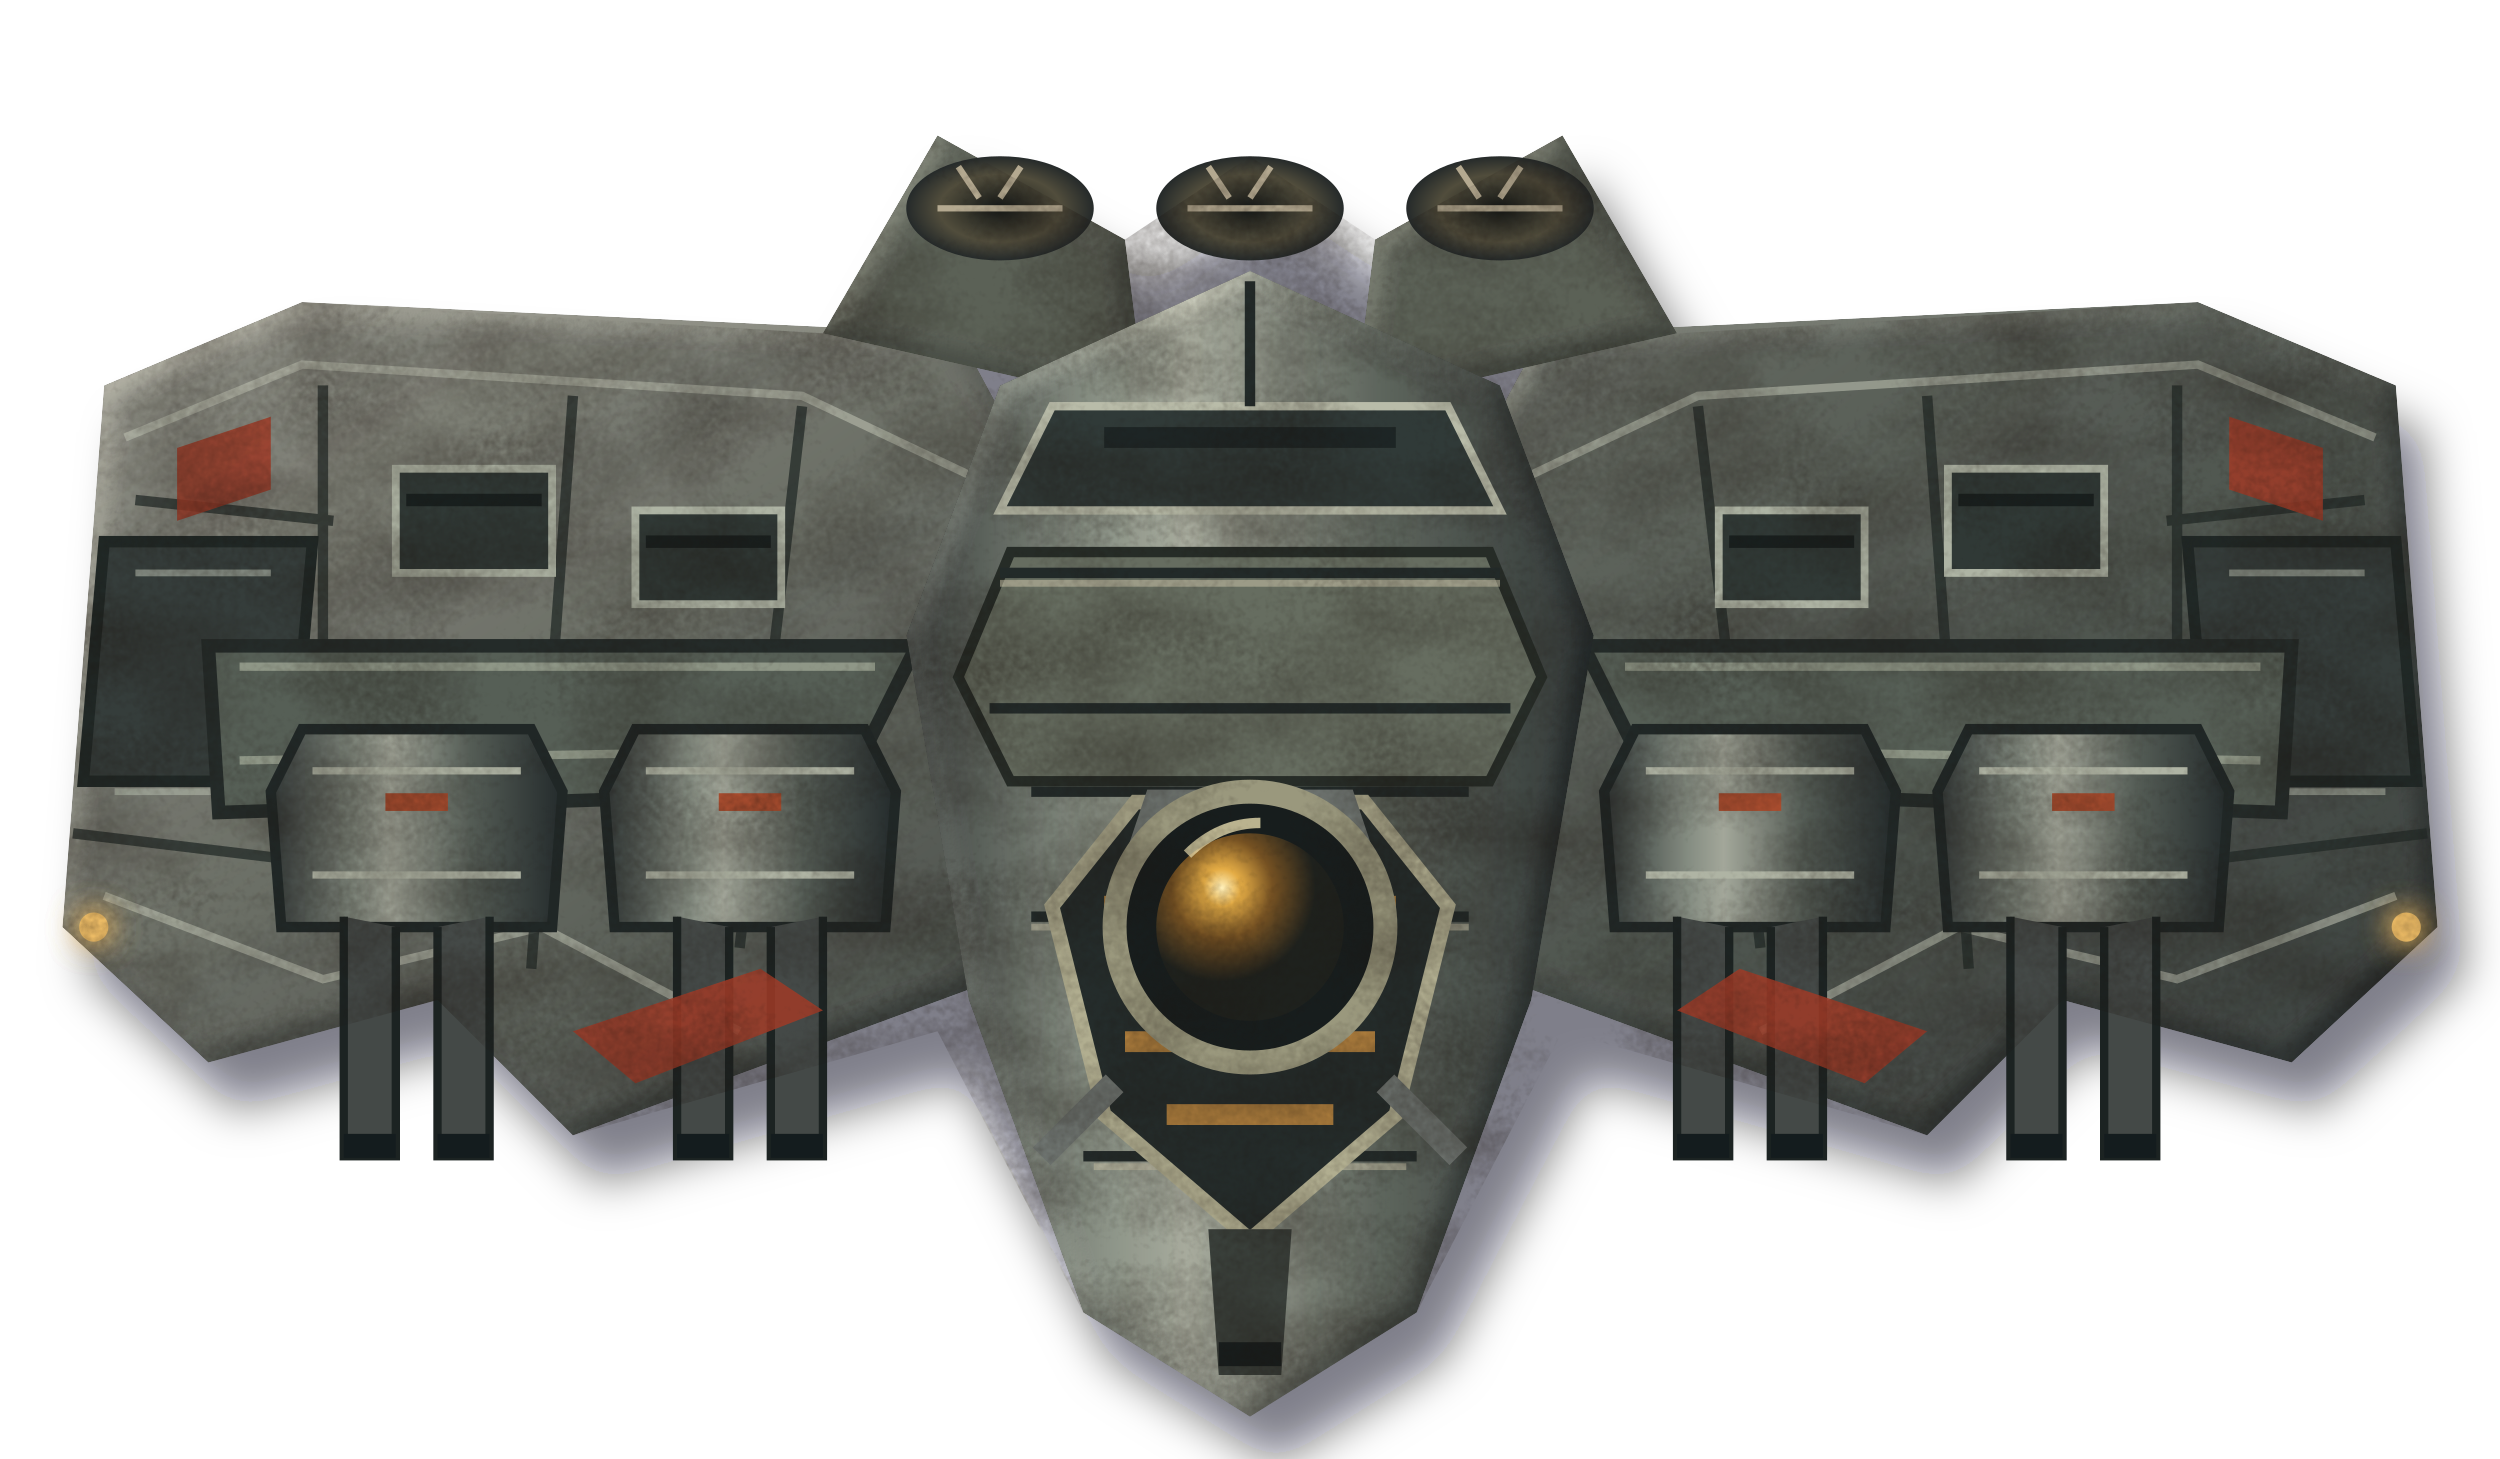
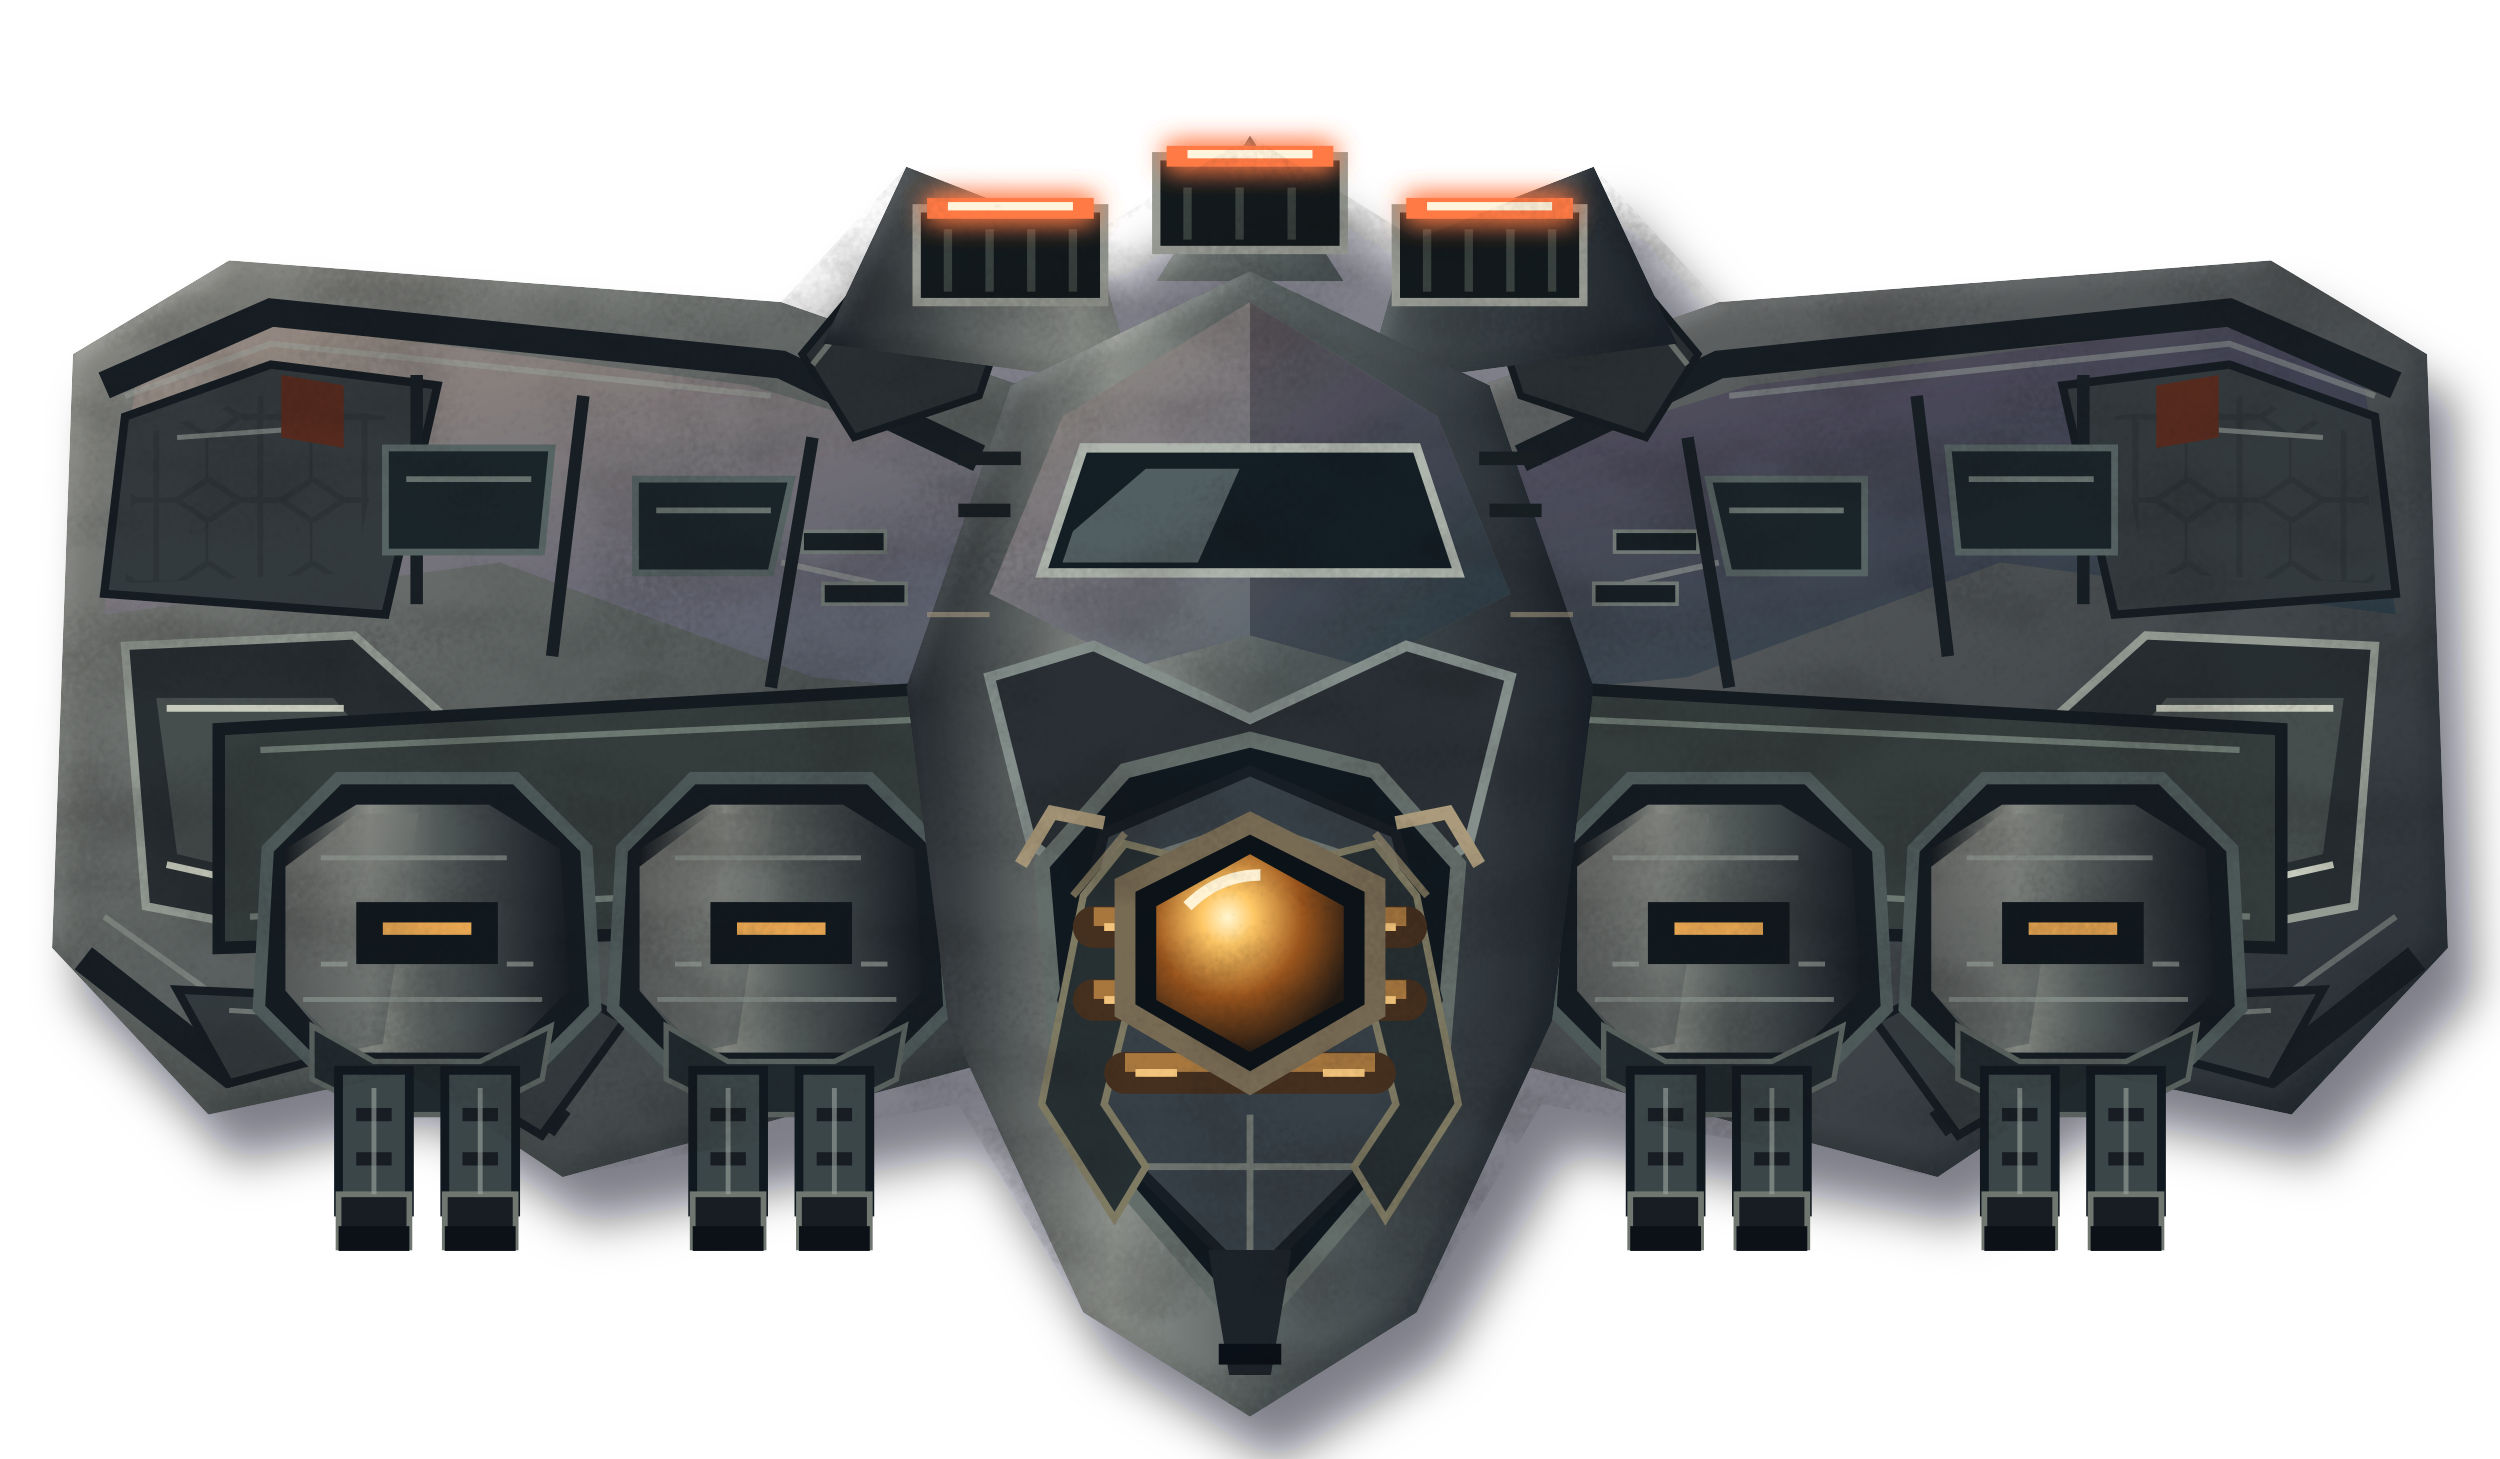
<svg xmlns="http://www.w3.org/2000/svg" xmlns:xlink="http://www.w3.org/1999/xlink" width="240" height="140" viewBox="0 0 240 140">
  <defs>
-     <filter id="bevel" x="-5%" y="-5%" width="110%" height="110%" color-interpolation-filters="sRGB">
+     <filter id="hull" x="-5%" y="-5%" width="110%" height="110%" color-interpolation-filters="sRGB">
      <feGaussianBlur in="SourceAlpha" stdDeviation="1.1" result="height" />
-       <feDiffuseLighting in="height" surfaceScale="2.6" diffuseConstant="1.18" lighting-color="#fff" result="diffuse">
-         <feDistantLight azimuth="225" elevation="52" />
+       <feDiffuseLighting in="height" surfaceScale="2.4" diffuseConstant="1.22" lighting-color="#fff" result="diffuse">
+         <feDistantLight azimuth="225" elevation="54" />
      </feDiffuseLighting>
-       <feSpecularLighting in="height" surfaceScale="2.6" specularConstant=".75" specularExponent="18" lighting-color="#fff4df" result="specular">
-         <feDistantLight azimuth="225" elevation="44" />
+       <feSpecularLighting in="height" surfaceScale="2.4" specularConstant=".95" specularExponent="30" lighting-color="#f4f9ff" result="specular">
+         <feDistantLight azimuth="225" elevation="40" />
+       </feSpecularLighting>
+       <feSpecularLighting in="height" surfaceScale="2.4" specularConstant=".5" specularExponent="14" lighting-color="#7fc4ff" result="rim">
+         <feDistantLight azimuth="30" elevation="24" />
      </feSpecularLighting>
      <feComposite in="SourceGraphic" in2="diffuse" operator="arithmetic" k1="1" result="lit" />
-       <feComposite in="specular" in2="SourceAlpha" operator="in" result="gloss" />
-       <feComposite in="gloss" in2="lit" operator="arithmetic" k2=".38" k3="1" result="shaded" />
+       <feComposite in="specular" in2="rim" operator="arithmetic" k2="1" k3=".55" result="gloss0" />
+       <feComposite in="gloss0" in2="SourceAlpha" operator="in" result="gloss" />
+       <feComposite in="gloss" in2="lit" operator="arithmetic" k2=".42" k3="1" result="shaded" />
      <feComposite in="shaded" in2="SourceAlpha" operator="in" />
    </filter>
-     <filter id="grime" x="0" y="0" width="100%" height="100%" color-interpolation-filters="sRGB">
-       <feTurbulence type="fractalNoise" baseFrequency=".07 .12" numOctaves="3" seed="33" result="mottle" />
-       <feTurbulence type="fractalNoise" baseFrequency="1.4" numOctaves="2" seed="5" result="grain" />
-       <feComposite in="mottle" in2="grain" operator="arithmetic" k2=".7" k3=".3" />
-       <feColorMatrix type="matrix" values="0 0 0 0 .1  0 0 0 0 .07  0 0 0 0 .05  -1.6 0 0 0 1.05" />
+     <filter id="wear" x="0" y="0" width="100%" height="100%" color-interpolation-filters="sRGB">
+       <feTurbulence type="fractalNoise" baseFrequency=".07 .12" numOctaves="3" seed="43" result="mottle" />
+       <feTurbulence type="fractalNoise" baseFrequency="1.6" numOctaves="2" seed="9" result="grain" />
+       <feComposite in="mottle" in2="grain" operator="arithmetic" k2=".75" k3=".25" />
+       <feColorMatrix type="matrix" values="0 0 0 0 .06  0 0 0 0 .05  0 0 0 0 .05  -1.7 0 0 0 1.02" />
      <feComposite in2="SourceAlpha" operator="in" />
    </filter>
    <filter id="shadow" x="-20%" y="-20%" width="140%" height="150%">
      <feGaussianBlur in="SourceAlpha" stdDeviation="2.2" />
      <feOffset dx="2.5" dy="4.5" result="blur" />
-       <feFlood flood-color="#02070d" flood-opacity=".5" />
+       <feFlood flood-color="#01050b" flood-opacity=".5" />
      <feComposite in2="blur" operator="in" />
    </filter>
    <filter id="glow" x="-200%" y="-200%" width="500%" height="500%">
-       <feGaussianBlur stdDeviation="1.5" result="halo" />
+       <feGaussianBlur stdDeviation="1.3" result="halo" />
      <feMerge>
        <feMergeNode in="halo" />
        <feMergeNode in="halo" />
        <feMergeNode in="SourceGraphic" />
      </feMerge>
    </filter>
-     <linearGradient id="wingL" x1="0" y1="0" x2=".9" y2="1">
-       <stop stop-color="#898980" />
-       <stop offset=".5" stop-color="#60645d" />
-       <stop offset="1" stop-color="#373e3b" />
+     <linearGradient id="wingL" x1="0" y1="0" x2="1" y2="1">
+       <stop stop-color="#82817b" />
+       <stop offset=".45" stop-color="#565b59" />
+       <stop offset="1" stop-color="#272d30" />
    </linearGradient>
    <linearGradient id="wingR" x1="0" y1="0" x2="1" y2="1">
-       <stop stop-color="#62665f" />
-       <stop offset=".5" stop-color="#464d48" />
-       <stop offset="1" stop-color="#2d3333" />
+       <stop stop-color="#656664" />
+       <stop offset=".55" stop-color="#424648" />
+       <stop offset="1" stop-color="#1c232a" />
    </linearGradient>
-     <linearGradient id="body" x1="0" x2="1">
-       <stop stop-color="#303635" />
-       <stop offset=".29" stop-color="#858d82" />
-       <stop offset=".41" stop-color="#a3a79a" />
-       <stop offset=".68" stop-color="#555d56" />
-       <stop offset="1" stop-color="#242b2c" />
+     <linearGradient id="facetL" x1="0" y1="0" x2="1" y2="1">
+       <stop stop-color="#92918a" />
+       <stop offset="1" stop-color="#4a5355" />
    </linearGradient>
-     <radialGradient id="nozzle">
-       <stop stop-color="#131716" />
-       <stop offset=".65" stop-color="#514d3c" />
-       <stop offset="1" stop-color="#252a2a" />
-     </radialGradient>
-     <radialGradient id="laser" cx=".35" cy=".29">
-       <stop stop-color="#fff0ba" />
-       <stop offset=".2" stop-color="#e4ac45" />
-       <stop offset=".54" stop-color="#755122" />
-       <stop offset="1" stop-color="#1e211d" />
+     <linearGradient id="facetR" x1="0" y1="0" x2="1" y2="1">
+       <stop stop-color="#505252" />
+       <stop offset="1" stop-color="#222930" />
+     </linearGradient>
+     <linearGradient id="spine" x1="0" x2="1">
+       <stop stop-color="#161b20" />
+       <stop offset=".3" stop-color="#888b85" />
+       <stop offset=".53" stop-color="#535b5a" />
+       <stop offset="1" stop-color="#161c23" />
+     </linearGradient>
+     <linearGradient id="film" x1="0" y1="0" x2="1" y2="1">
+       <stop stop-color="#ff8a5c" />
+       <stop offset=".5" stop-color="#9b6bff" />
+       <stop offset="1" stop-color="#3fd0d8" />
+     </linearGradient>
+     <radialGradient id="eye" cx=".38" cy=".32" r=".7">
+       <stop stop-color="#fff6d0" />
+       <stop offset=".2" stop-color="#ffc866" />
+       <stop offset=".58" stop-color="#9a541c" />
+       <stop offset="1" stop-color="#231a13" />
    </radialGradient>
    <g id="airframe">
-       <path d="M90 13 108 23 120 15 132 23 150 13 161 32 211 29 230 37 234 89 220 102 198 96 185 109 150 99 136 126 120 136 104 126 90 99 55 109 42 96 20 102 6 89 10 37 29 29 79 32Z" />
+       <path d="M120 136 104 126 92 106 54 113 39 103 20 107 5 91 7 34 22 25 75 29 87 16 104 23 120 13 136 23 153 16 165 29 218 25 233 34 235 91 220 107 201 103 186 113 148 106 136 126Z" />
    </g>
    <g id="battery">
-       <path d="M-11 -10 11 -10 14-4 13 9 -13 9 -14-4Z" fill="url(#body)" stroke="#202726" stroke-width="1" />
-       <path d="M-10-6H10M-10 4h20" stroke="#afb4a4" stroke-width=".7" />
-       <path d="M-7 8v23h5V9 M2 9v22h5V8" fill="#444947" stroke="#1c2322" stroke-width=".8" />
-       <path d="M-7 30h5 M2 30h5" stroke="#141c1e" stroke-width="2.3" />
-       <path d="M-3-3h6" stroke="#a84c2e" stroke-width="1.7" />
+       <path d="M-18-10-10-18 10-18 18-10 19 8 10 17-10 17-19 8Z" fill="#141c22" stroke="#4e5a5a" stroke-width="1.4" />
+       <path d="M-16-10-8-15 7-15 15-10 16 6 9 13-9 13-16 6Z" fill="url(#spine)" />
+       <path d="M-16-8-8-14-1-14-5 12-10 13-16 6Z" fill="url(#facetL)" opacity=".65" />
+       <path d="M-12-9H9 M-14 7H13" stroke="#8d9691" stroke-width=".55" opacity=".65" />
+       <path d="M-13 10-6 14 6 14 14 10 13 16 5 20-5 20-13 16Z" fill="#20292d" stroke="#59625f" stroke-width=".6" />
+       <path d="M-10 15h8v16h-8Z M2 15h8v16H2Z" fill="#3b4648" stroke="#111920" stroke-width="1" />
+       <path d="M-8 20h4 M4 20h4 M-8 25h4 M4 25h4" stroke="#171d22" stroke-width="1.5" />
+       <path d="M-10 29h8v6h-8Z M2 29h8v6H2Z" fill="#171d22" stroke="#6f7770" stroke-width=".65" />
+       <path d="M-10 34h8 M2 34h8" stroke="#0c1117" stroke-width="2.8" />
+       <path d="M-8-4h16v7H-8Z" fill="#11191e" />
+       <path d="M-5-1h10" stroke="#e8a752" stroke-width="1.4" />
+       <path d="M-12 3h3 M9 3h3 M-6 17v12 M6 17v12" stroke="#9da7a0" stroke-width=".55" opacity=".6" />
    </g>
+     <pattern id="ram" width="10" height="8" patternUnits="userSpaceOnUse">
+       <path d="M0 2 3 0h4l3 2v4L7 8H3L0 6 M5 0v8" fill="none" stroke="#0b1218" stroke-width=".55" opacity=".65" />
+     </pattern>
  </defs>
  <use href="#airframe" xlink:href="#airframe" filter="url(#shadow)" />
-   <g filter="url(#bevel)">
-     <path d="M92 32 29 29 10 37 6 89 20 102 42 96 55 109 93 95 113 71Z" fill="url(#wingL)" />
-     <path d="M148 32 211 29 230 37 234 89 220 102 198 96 185 109 147 95 127 71Z" fill="url(#wingR)" />
+   <g filter="url(#hull)">
+     <path d="M98 37 75 29 22 25 7 34 5 91 20 107 39 103 54 113 95 102 114 67Z" fill="url(#wingL)" />
+     <path d="M142 37 165 29 218 25 233 34 235 91 220 107 201 103 186 113 145 102 126 67Z" fill="url(#wingR)" />
  </g>
-   <path d="M12 42 29 35 77 38 96 47 M228 42 211 35 163 38 144 47 M10 86l21 8 21-5 19 10 M230 86l-21 8-21-5-19 10" fill="none" stroke="#c1c5b5" stroke-width=".8" opacity=".55" />
-   <path d="M31 37v51 M209 37v51 M55 38l-4 55 M185 38l4 55 M77 39 71 91 M163 39l6 52 M13 48l19 2 M227 48l-19 2 M7 80l25 3 M233 80l-25 3" fill="none" stroke="#222a27" stroke-width="1" opacity=".75" />
-   <path d="M10 52h20l-2 23H8Z M230 52h-20l2 23h20Z" fill="#353d3b" stroke="#202826" stroke-width="1.1" />
-   <path d="M13 55h13 M227 55h-13 M11 76h17 M229 76h-17" stroke="#b1b8a9" stroke-width=".65" opacity=".6" />
-   <path d="M38 45h15v10H38Z M187 45h15v10h-15Z M61 49h14v9H61Z M165 49h14v9h-14Z" fill="#303936" stroke="#aeb4a4" stroke-width=".75" />
-   <path d="M39 48h13 M188 48h13 M62 52h12 M166 52h12" stroke="#181f1e" stroke-width="1.2" />
-   <path d="M20 62h68l-7 14-60 2Z M220 62h-68l7 14 60 2Z" fill="#565f56" stroke="#242b29" stroke-width="1.3" />
-   <path d="M23 64h61 M217 64h-61 M23 73l57-1 M217 73l-57-1" stroke="#adb5a2" stroke-width=".8" opacity=".65" />
-   <use href="#battery" xlink:href="#battery" transform="translate(40 80)" />
-   <use href="#battery" xlink:href="#battery" transform="translate(72 80)" />
-   <use href="#battery" xlink:href="#battery" transform="translate(168 80)" />
-   <use href="#battery" xlink:href="#battery" transform="translate(200 80)" />
-   <path d="M79 32 90 13 108 23 110 39Z M161 32 150 13 132 23 130 39Z" fill="#51574e" filter="url(#bevel)" />
-   <ellipse cx="96" cy="20" rx="9" ry="5" fill="url(#nozzle)" />
-   <ellipse cx="120" cy="20" rx="9" ry="5" fill="url(#nozzle)" />
-   <ellipse cx="144" cy="20" rx="9" ry="5" fill="url(#nozzle)" />
-   <path d="M90 20h12 M114 20h12 M138 20h12 M92 16l2 3 M98 16l-2 3 M116 16l2 3 M122 16l-2 3 M140 16l2 3 M146 16l-2 3" stroke="#b4a990" stroke-width=".6" />
-   <path d="M120 26 144 37 153 61 147 96 136 126 120 136 104 126 93 96 87 61 96 37Z" fill="url(#body)" filter="url(#bevel)" />
-   <path d="M101 39 139 39 144 49 96 49Z" fill="#303a38" stroke="#b9bca9" stroke-width=".8" />
-   <path d="M106 42h28" stroke="#1d2525" stroke-width="2" />
-   <path d="M97 53h46l5 12-5 10h-46l-5-10Z" fill="#666d60" stroke="#262c27" stroke-width="1" />
-   <path d="M96 55h48 M95 68h50 M99 76h42 M99 88h42 M104 111h32 M120 27v12 M120 102v30" fill="none" stroke="#222a29" stroke-width="1" />
-   <path d="M96 56h48 M99 89h42 M105 112h30" stroke="#d2c9ae" stroke-width=".65" opacity=".5" />
-   <path d="M109 77h22l8 10-5 20-14 12-14-12-5-20Z" fill="#242c2b" stroke="#b1ae90" stroke-width="1.4" />
-   <path d="M106 87h28 M108 93h24 M108 100h24 M112 107h16" stroke="#c38940" stroke-width="2" opacity=".85" />
-   <path d="M108 86l3-9h18l3 9 M107 104l-7 7 M133 104l7 7" fill="none" stroke="#6e7470" stroke-width="2.4" />
-   <circle cx="120" cy="89" r="13" fill="#171d1d" stroke="#9a987d" stroke-width="2.3" />
-   <circle cx="120" cy="89" r="9" fill="url(#laser)" />
-   <path d="M114 82q3-3 7-3" stroke="#fff2bf" stroke-width="1" fill="none" opacity=".7" />
-   <path d="M116 118h8l-1 14h-6Z" fill="#393f3a" />
-   <path d="M117 130h6" stroke="#171e1e" stroke-width="2.3" />
-   <path d="M17 43 26 40 26 47 17 50Z M223 43l-9-3v7l9 3Z M55 99l18-6 6 4-18 7Z M185 99l-18-6-6 4 18 7Z" fill="#9f3a26" opacity=".85" />
-   <circle cx="9" cy="89" r="1.4" fill="#ecbb65" filter="url(#glow)" />
-   <circle cx="231" cy="89" r="1.4" fill="#ecbb65" filter="url(#glow)" />
-   <use href="#airframe" xlink:href="#airframe" filter="url(#grime)" opacity=".5" />
+   <path d="M13 37 26 31 72 37 95 44 99 67 78 65 48 54 10 59Z" fill="url(#facetL)" />
+   <path d="M227 37 214 31 168 37 145 44 141 67 162 65 192 54 230 59Z" fill="url(#facetR)" />
+   <path d="M13 37 26 31 72 37 95 44 99 67 78 65 48 54 10 59Z M227 37 214 31 168 37 145 44 141 67 162 65 192 54 230 59Z" fill="url(#film)" opacity=".1" />
+   <path d="M10 37 26 30 75 35 94 44 M230 37 214 30 165 35 146 44 M8 92l14 11 18-5 14 10 M232 92l-14 11-18-5-14 10" fill="none" stroke="#161d23" stroke-width="2.7" />
+   <path d="M12 38 26 33 74 38 M228 38 214 33 166 38 M10 88l14 10 M230 88l-14 10" fill="none" stroke="#9da69e" stroke-width=".58" opacity=".45" />
+   <path d="M12 40 26 35 42 37 37 59 10 57Z M228 40l-14-5-16 2 5 22 27-2Z M17 95l22 1 10-4 11 6-8 11-15-9-15 4Z M223 95l-22 1-10-4-11 6 8 11 15-9 15 4Z" fill="#333a3d" stroke="#151c22" stroke-width=".8" />
+   <path d="M13 42 25 38 37 40 34 55l-22 1Z M227 42l-12-4-12 2 3 15 22 1Z" fill="url(#ram)" opacity=".24" />
+   <path d="M17 42 31 41 M223 42l-14-1 M22 97l17 1 M218 97l-17 1" stroke="#acb4ab" stroke-width=".48" opacity=".5" />
+   <path d="M77 34 87 22 97 29 94 38 82 42Z M163 34l-10-12-10 7 3 9 12 4Z" fill="#282e31" stroke="#141b20" stroke-width=".7" />
+   <path d="M78 35 86 25 M162 35l-8-10 M75 54l9 2 M165 54l-9 2" stroke="#a6aba1" stroke-width=".55" opacity=".5" />
+   <path d="M77 51h8v2h-8Z M79 56h8v2h-8Z M155 51h8v2h-8Z M153 56h8v2h-8Z" fill="#161f24" stroke="#707975" stroke-width=".35" />
+   <path d="M12 62 34 61l10 9-4 22-26-5Z M228 62l-22-1-10 9 4 22 26-5Z" fill="#272e32" stroke="#939b93" stroke-width=".8" />
+   <path d="M15 67h17l5 6-3 13-17-4Z M225 67h-17l-5 6 3 13 17-4Z" fill="#454d4d" />
+   <path d="M16 68h17 M224 68h-17 M16 83l18 4 M224 83l-18 4" stroke="#c7cbbd" stroke-width=".65" />
+   <path d="M40 36v22 M200 36v22 M56 38l-3 25 M184 38l3 25 M78 42l-4 24 M162 42l4 24" stroke="#171f25" stroke-width="1.2" />
+   <path d="M37 43h16l-1 10H37Z M187 43h16v10h-15Z M61 46h15l-2 9H61Z M164 46h15v9h-13Z" fill="#1a252a" stroke="#576464" stroke-width=".65" />
+   <path d="M39 46h12 M189 46h12 M63 49h11 M166 49h11" stroke="#aab5ab" stroke-width=".55" opacity=".55" />
+   <path d="M21 70 91 66 94 83 82 89 21 91Z M219 70 149 66 146 83 158 89 219 91Z" fill="#343d3c" stroke="#141c22" stroke-width="1.2" />
+   <path d="M25 72 90 69 M215 72l-65-3 M24 88l59-3 M216 88l-59-3" stroke="#9ba79f" stroke-width=".6" opacity=".55" />
+   <use href="#battery" xlink:href="#battery" transform="translate(41 90) scale(.85)" />
+   <use href="#battery" xlink:href="#battery" transform="translate(75 90) scale(.85)" />
+   <use href="#battery" xlink:href="#battery" transform="translate(165 90) scale(.85)" />
+   <use href="#battery" xlink:href="#battery" transform="translate(199 90) scale(.85)" />
+   <path d="M79 33 87 16 105 23 109 37Z M161 33l-8-17-18 7-4 14Z M111 27l9-14 9 14Z" fill="url(#spine)" filter="url(#hull)" />
+   <path d="M88 20h18v9H88Z M134 20h18v9h-18Z M111 15h18v9h-18Z" fill="#12191c" stroke="#989b94" stroke-width=".8" />
+   <path d="M91 22v6 M95 22v6 M99 22v6 M103 22v6 M137 22v6 M141 22v6 M145 22v6 M149 22v6 M114 18v5 M119 18v5 M124 18v5" stroke="#38413e" stroke-width=".8" />
+   <g filter="url(#glow)">
+     <path d="M89 19h16v2H89Z M135 19h16v2h-16Z M112 14h16v2h-16Z" fill="#ff7a45" />
+   </g>
+   <path d="M91 19.8h12 M137 19.8h12 M114 14.8h12" stroke="#fff4dc" stroke-width=".8" />
+   <path d="M120 26 143 37 153 66 149 98 136 126 120 136 104 126 91 98 87 66 97 37Z" fill="url(#spine)" filter="url(#hull)" />
+   <path d="M120 29 138 40 145 57 131 64 120 61 109 64 95 57 102 40Z" fill="url(#facetL)" />
+   <path d="M120 29 138 40 145 57 131 64 120 61Z" fill="url(#facetR)" opacity=".9" />
+   <path d="M120 29 138 40 145 57 131 64 120 61 109 64 95 57 102 40Z" fill="url(#film)" opacity=".08" />
+   <path d="M104 43 136 43l4 12h-40Z" fill="#131e25" stroke="#afb6ae" stroke-width=".9" />
+   <path d="M103 51 110 45h9l-4 9h-13Z" fill="#b8c8c4" opacity=".38" />
+   <path d="M95 65 105 62l15 7 15-7 10 3-4 16-11 8h-20l-11-8Z" fill="#292f34" stroke="#848f8c" stroke-width="1" />
+   <path d="M120 71 132 74 140 83 138 107 120 128 102 107 100 83 108 74Z" fill="#101920" stroke="#636d69" stroke-width="1.5" />
+   <path d="M106 80 120 74 134 80l4 16-5 14-13 13-13-13-5-14Z" fill="#374047" stroke="#171e25" stroke-width="1" />
+   <path d="M108 83 120 79 132 83 M105 102h30 M109 112h22 M120 107v15" fill="none" stroke="#8d9487" stroke-width=".65" opacity=".65" />
+   <path d="M104 86 108 81 112 82 106 106 110 112 107 117 100 106Z M136 86l-4-5-4 1 6 24-4 6 3 5 7-11Z" fill="#262f32" stroke="#7f7b63" stroke-width=".7" />
+   <path d="M103 86l5-6 M137 86l-5-6" stroke="#c2ad81" stroke-width=".7" opacity=".55" />
+   <path d="M105 89h30 M105 96h30 M108 103h24" stroke="#452f1e" stroke-width="4" stroke-linecap="round" />
+   <path d="M105 88h30 M105 95h30 M108 102h24" stroke="#bb8545" stroke-width="1.8" opacity=".83" />
+   <path d="M106 89h5 M129 89h5 M106 96h4 M130 96h4 M109 103h4 M127 103h4" stroke="#f3c47b" stroke-width=".75" />
+   <path d="M98 83 101 78 106 79 M142 83l-3-5-5 1" fill="none" stroke="#ab9b7c" stroke-width="1.3" />
+   <path d="M120 79 132 85v12l-12 7-12-7V85Z" fill="#0c1318" stroke="#786b54" stroke-width="2" />
+   <path d="M120 82 129 87v9l-9 5-9-5v-9Z" fill="url(#eye)" />
+   <path d="M114 87q3-3 7-3" stroke="#fff3d3" stroke-width="1.1" fill="none" />
+   <path d="M116 120h8l-2 12h-4Z" fill="#1c242a" />
+   <path d="M117 130h6" stroke="#0a1017" stroke-width="2" />
+   <path d="M92 44h6 M142 44h6 M92 49h5 M143 49h5" stroke="#181f23" stroke-width="1.3" />
+   <path d="M89 59h6 M145 59h6" stroke="#aa9d83" stroke-width=".5" opacity=".6" />
+   <path d="M27 36 33 37v6l-6-1Z M213 36l-6 1v6l6-1Z" fill="#572a1e" />
+   <path d="M28 39h4 M208 39h4" stroke="#f5b761" stroke-width="1.3" filter="url(#glow)" />
+   <use href="#airframe" xlink:href="#airframe" filter="url(#wear)" opacity=".3" />
</svg>
